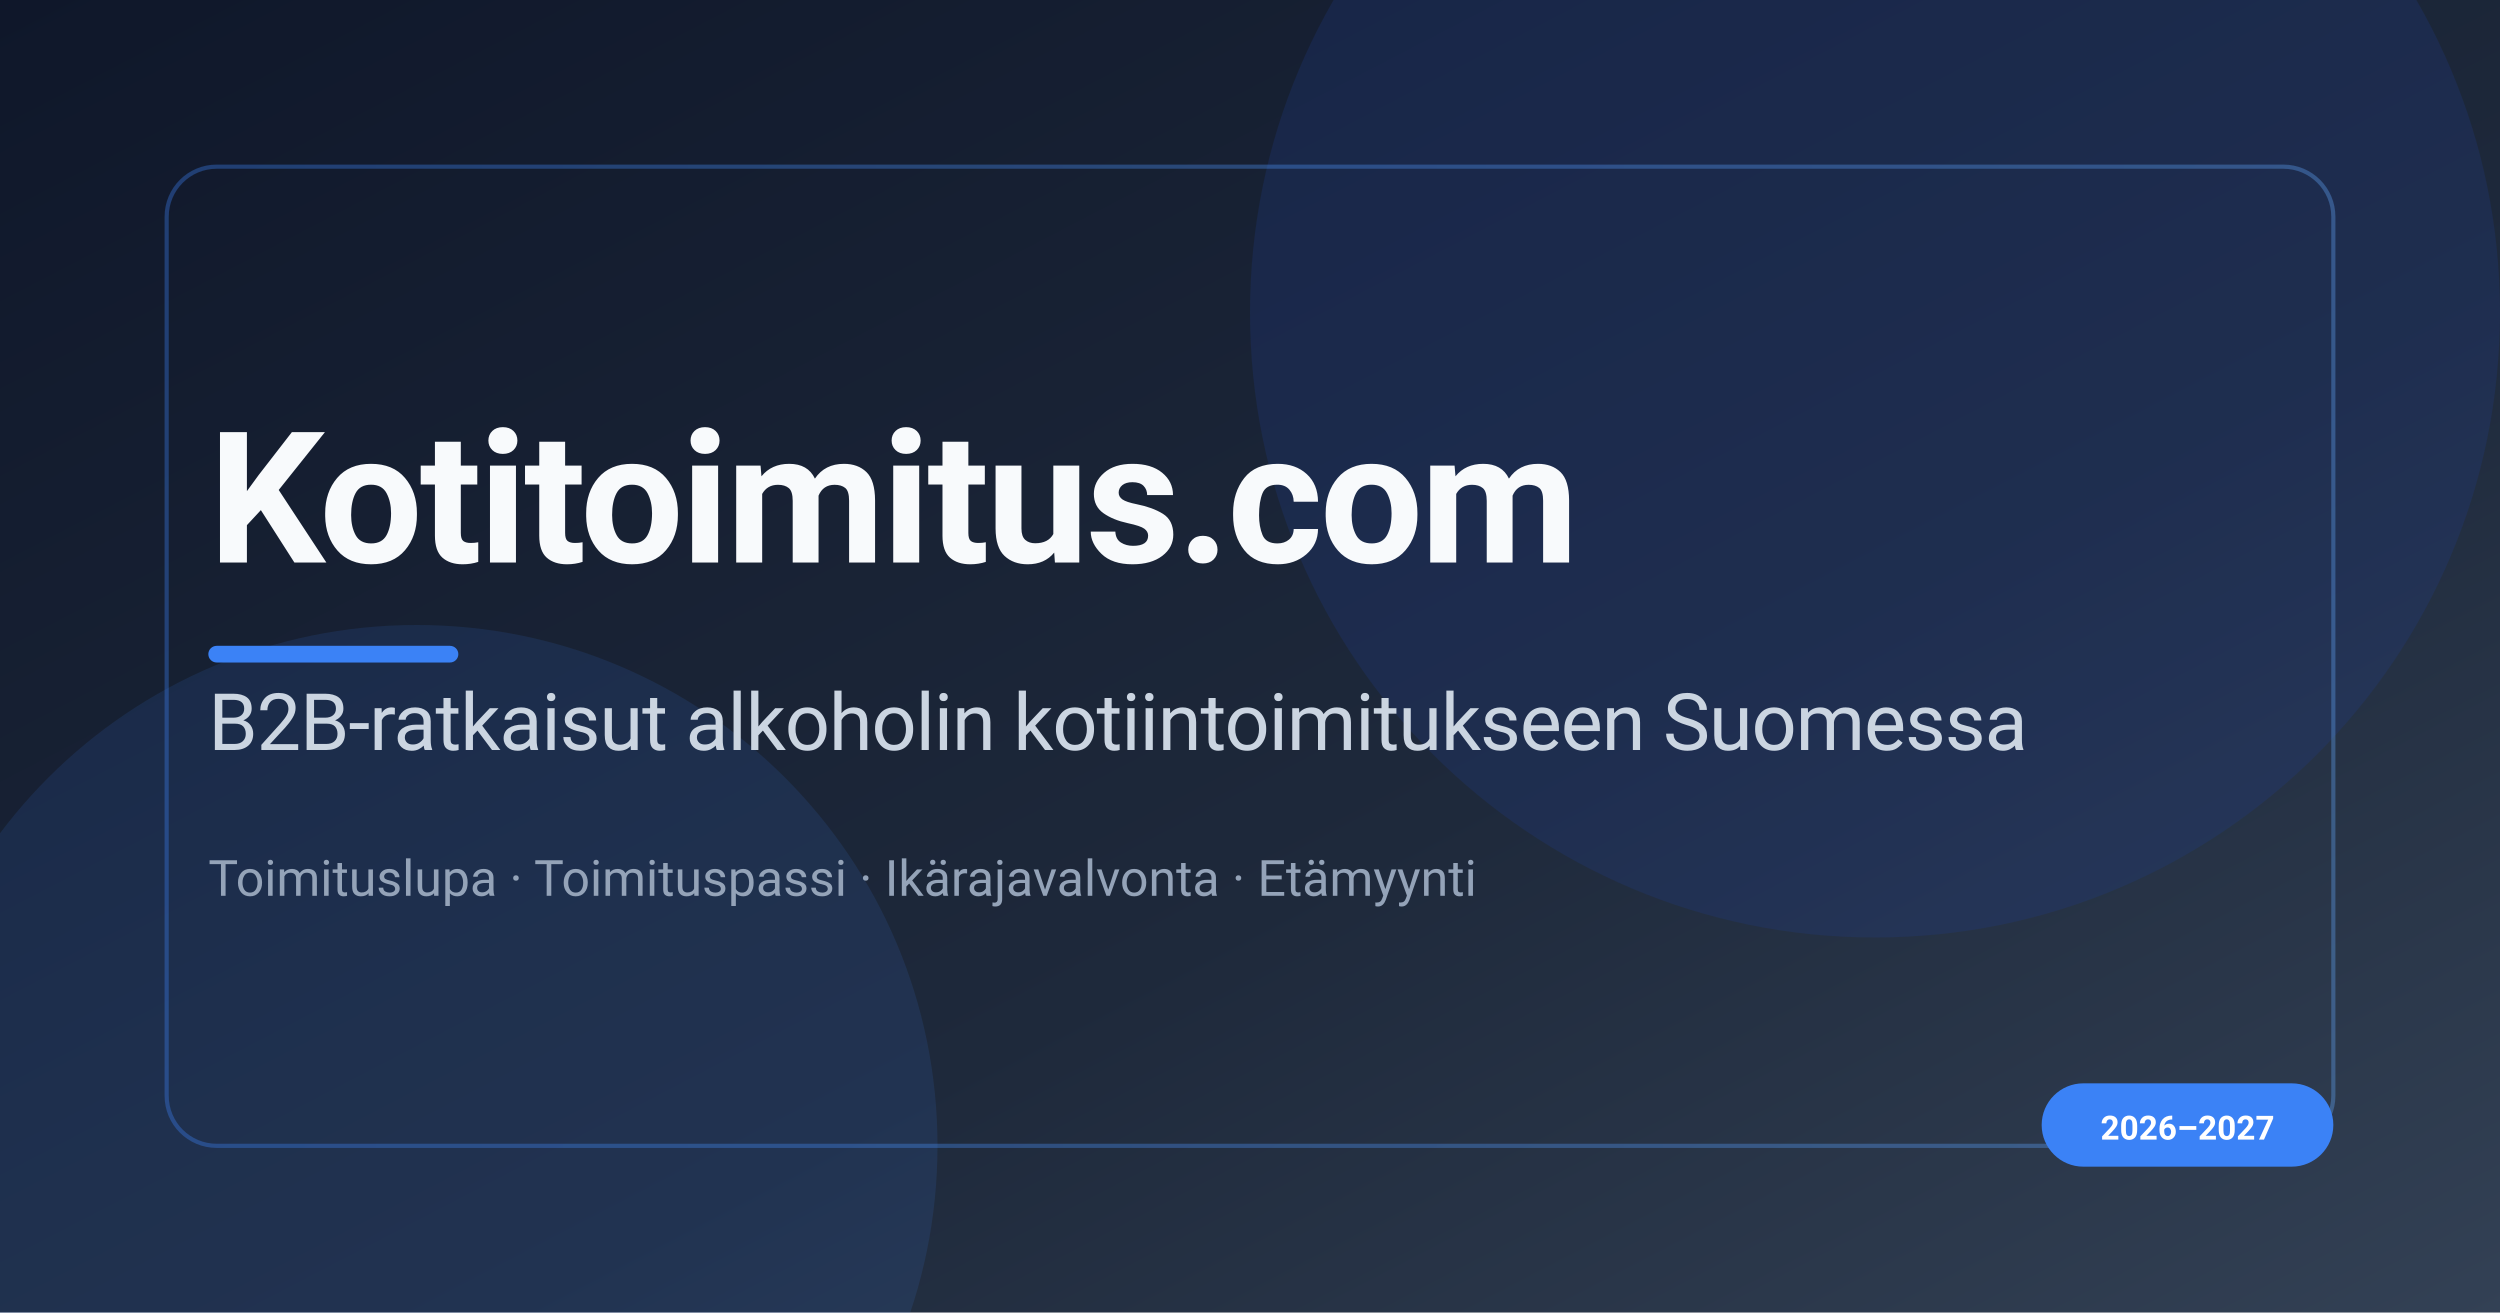
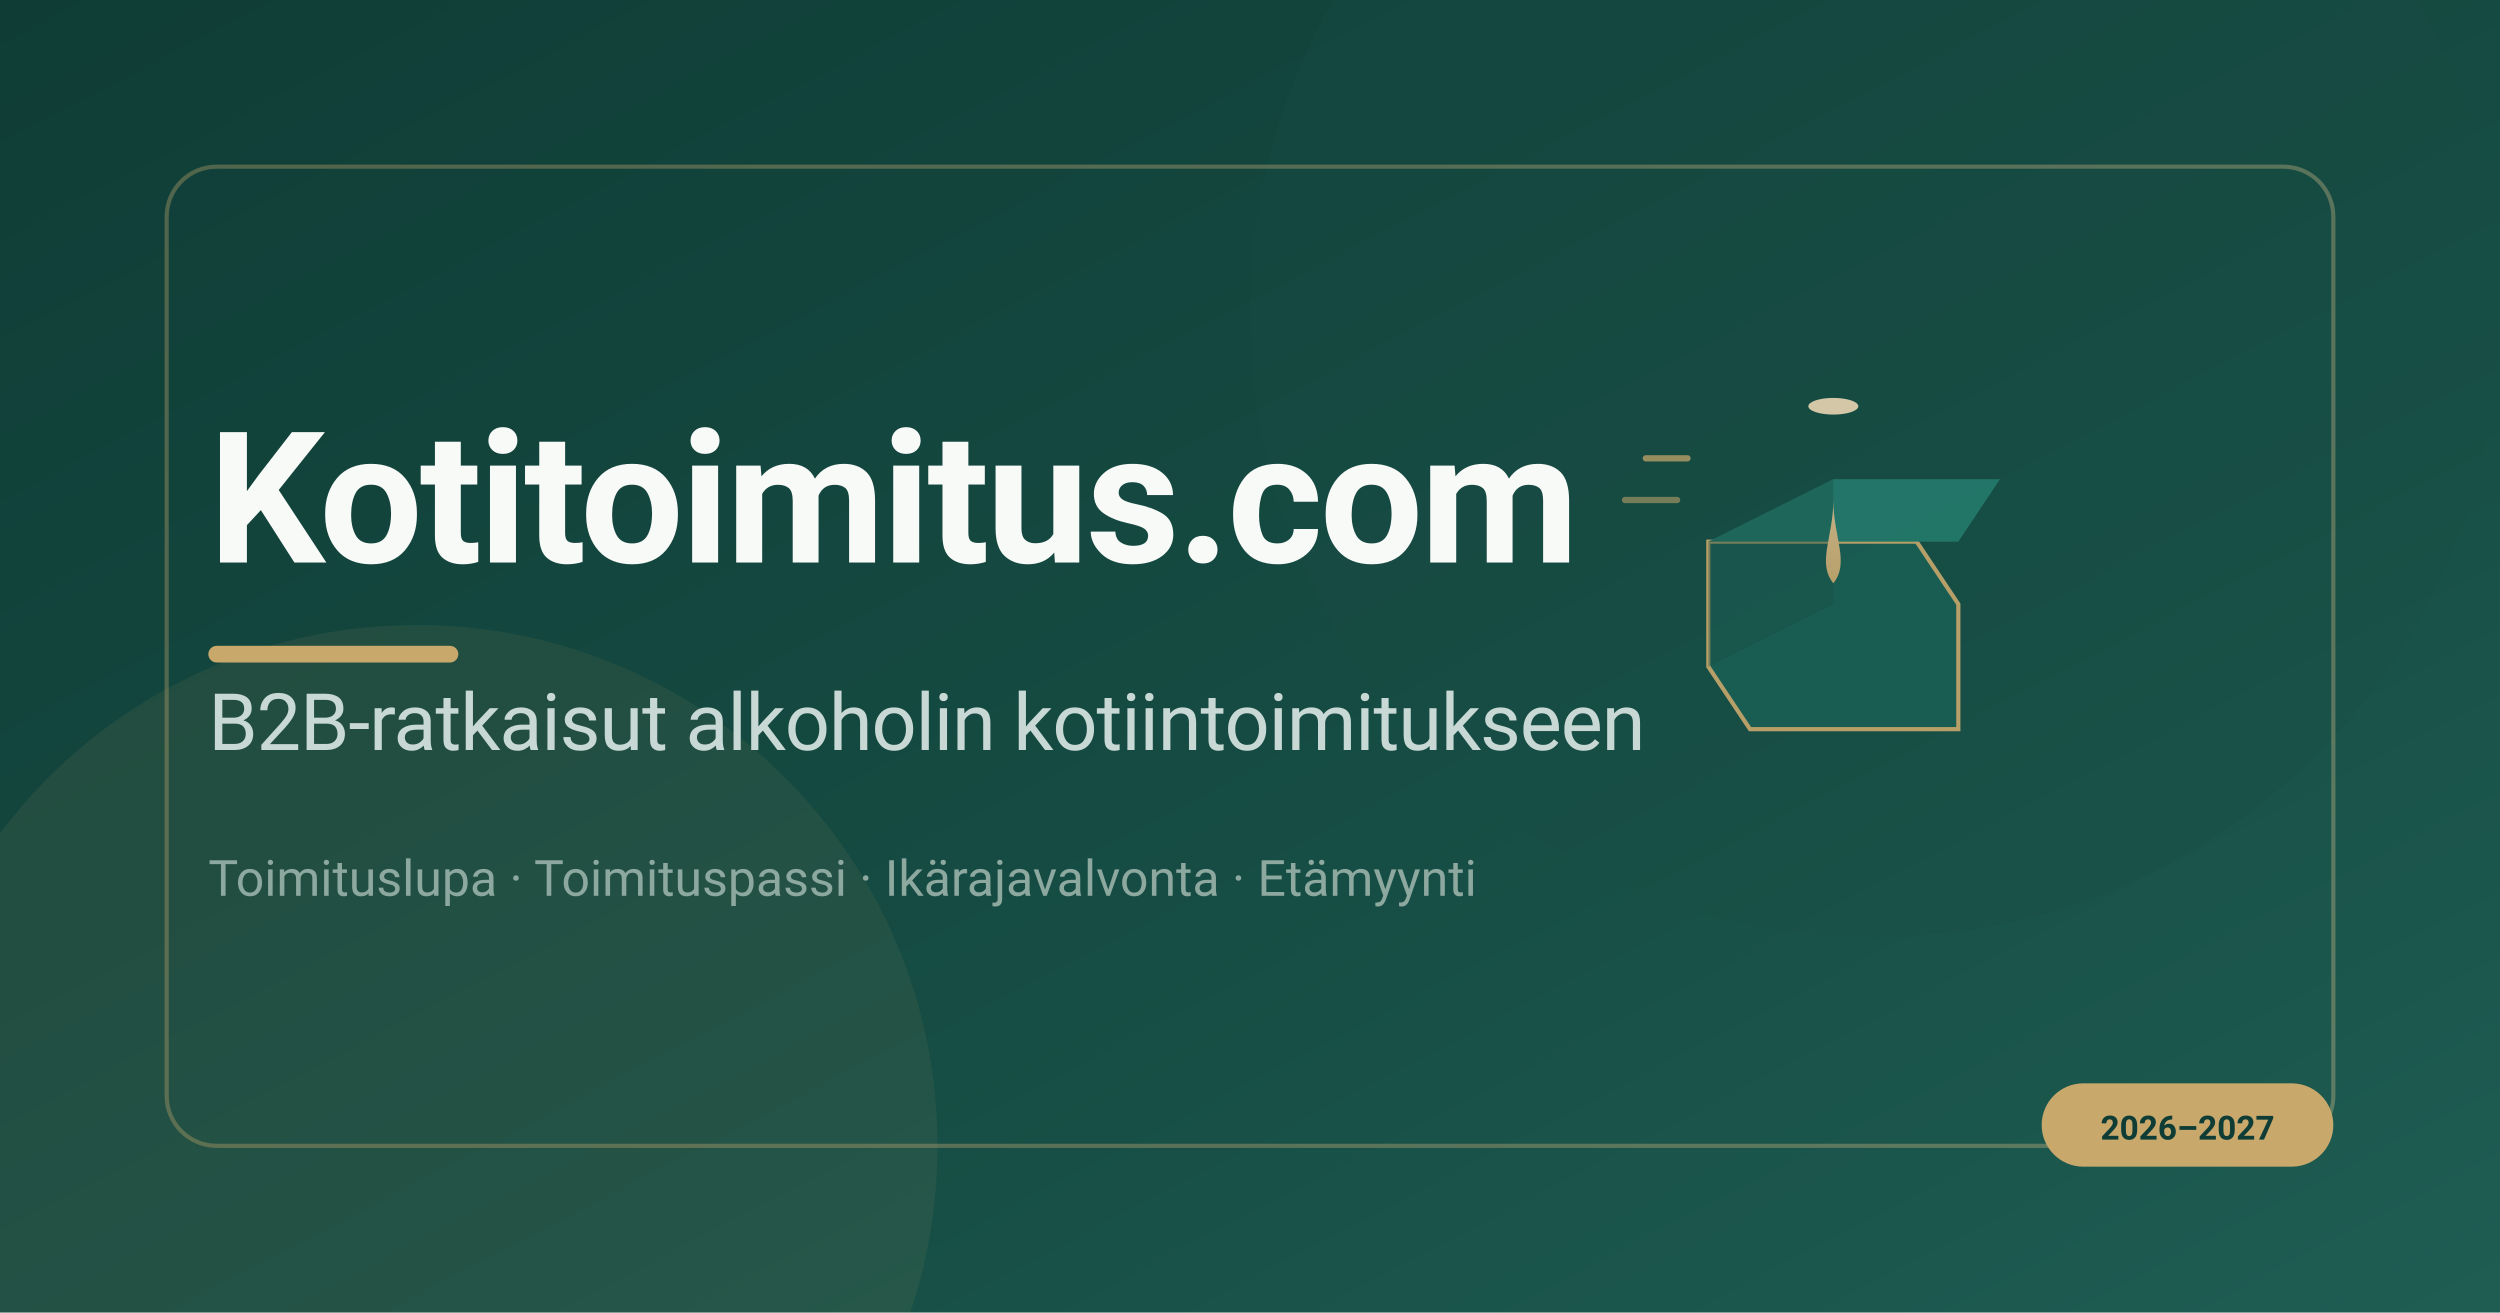
<svg xmlns="http://www.w3.org/2000/svg" width="1200" height="630" viewBox="0 0 1200 630">
  <defs>
    <linearGradient id="bg" x1="0%" y1="0%" x2="100%" y2="100%">
-       <stop offset="0%" stop-color="#0f172a" />
-       <stop offset="60%" stop-color="#1e293b" />
-       <stop offset="100%" stop-color="#334155" />
+       <stop offset="0%" stop-color="#0f3d36" />
+       <stop offset="60%" stop-color="#164d44" />
+       <stop offset="100%" stop-color="#1f5d53" />
    </linearGradient>
    <linearGradient id="accent" x1="0%" y1="0%" x2="100%" y2="0%">
-       <stop offset="0%" stop-color="#3b82f6" />
-       <stop offset="100%" stop-color="#60a5fa" />
+       <stop offset="0%" stop-color="#c9a86c" />
+       <stop offset="100%" stop-color="#d9be8a" />
    </linearGradient>
-     <filter id="glow" x="-20%" y="-20%" width="140%" height="140%">
-       <feGaussianBlur stdDeviation="15" result="blur" />
-       <feComposite in="SourceGraphic" in2="blur" operator="over" />
-     </filter>
+     <linearGradient id="glass" x1="0%" y1="0%" x2="0%" y2="100%">
+       <stop offset="0%" stop-color="#e8d5b3" />
+       <stop offset="100%" stop-color="#c9a86c" />
+     </linearGradient>
  </defs>
  <rect width="1200" height="630" fill="url(#bg)" />
-   <circle cx="900" cy="150" r="300" fill="#1e3a8a" opacity="0.25" />
-   <circle cx="200" cy="550" r="250" fill="#3b82f6" opacity="0.12" />
+   <circle cx="900" cy="150" r="300" fill="#164d44" opacity="0.25" />
+   <circle cx="200" cy="550" r="250" fill="#c9a86c" opacity="0.08" />
  <rect x="80" y="80" width="1040" height="470" rx="24" fill="none" stroke="url(#accent)" stroke-width="2" opacity="0.35" />
-   <rect x="100" y="310" width="120" height="8" rx="4" fill="#3b82f6" />
-   <text x="100" y="270" font-family="-apple-system, BlinkMacSystemFont, 'Segoe UI', Roboto, 'Noto Sans', sans-serif" font-size="88" font-weight="700" fill="#f8fafc" letter-spacing="-1.5">Kotitoimitus.com</text>
-   <text x="100" y="360" font-family="-apple-system, BlinkMacSystemFont, 'Segoe UI', Roboto, 'Noto Sans', sans-serif" font-size="38" font-weight="400" fill="#cbd5e1" letter-spacing="-0.5">B2B-ratkaisut alkoholin kotiintoimitukseen Suomessa</text>
-   <text x="100" y="430" font-family="-apple-system, BlinkMacSystemFont, 'Segoe UI', Roboto, 'Noto Sans', sans-serif" font-size="24" font-weight="400" fill="#94a3b8">Toimituslupa · Toimituspassi · Ikärajavalvonta · Etämyynti</text>
-   <rect x="980" y="520" width="140" height="40" rx="20" fill="#3b82f6" />
-   <text x="1050" y="547" text-anchor="middle" font-family="-apple-system, BlinkMacSystemFont, 'Segoe UI', Roboto, 'Noto Sans', sans-serif" font-size="16" font-weight="600" fill="#ffffff">2026–2027</text>
+   <g transform="translate(820, 180)" opacity="0.9">
+     <path d="M20 80 L100 80 L120 110 L120 170 L20 170 L0 140 L0 80 Z" fill="#1a5d53" stroke="#c9a86c" stroke-width="2" />
+     <path d="M0 80 L60 50 L140 50 L120 80 Z" fill="#247a6c" />
+     <path d="M60 50 L60 110 L0 140 L0 80 Z" fill="#164d44" opacity="0.4" />
+     <path d="M60 15 L60 60 C60 78 52 90 60 100 C68 90 60 78 60 60 L60 15 Z" fill="url(#glass)" />
+     <ellipse cx="60" cy="15" rx="12" ry="4" fill="#e8d5b3" />
+     <path d="M-30 40 L-10 40" stroke="#c9a86c" stroke-width="3" stroke-linecap="round" opacity="0.8" />
+     <path d="M-40 60 L-15 60" stroke="#c9a86c" stroke-width="3" stroke-linecap="round" opacity="0.6" />
+   </g>
+   <rect x="100" y="310" width="120" height="8" rx="4" fill="#c9a86c" />
+   <text x="100" y="270" font-family="-apple-system, BlinkMacSystemFont, 'Segoe UI', Roboto, 'Noto Sans', sans-serif" font-size="88" font-weight="700" fill="#f8faf8" letter-spacing="-1.5">Kotitoimitus.com</text>
+   <text x="100" y="360" font-family="-apple-system, BlinkMacSystemFont, 'Segoe UI', Roboto, 'Noto Sans', sans-serif" font-size="38" font-weight="400" fill="#c8d8d4" letter-spacing="-0.5">B2B-ratkaisut alkoholin kotiintoimitukseen</text>
+   <text x="100" y="430" font-family="-apple-system, BlinkMacSystemFont, 'Segoe UI', Roboto, 'Noto Sans', sans-serif" font-size="24" font-weight="400" fill="#8da89f">Toimituslupa · Toimituspassi · Ikärajavalvonta · Etämyynti</text>
+   <rect x="980" y="520" width="140" height="40" rx="20" fill="#c9a86c" />
+   <text x="1050" y="547" text-anchor="middle" font-family="-apple-system, BlinkMacSystemFont, 'Segoe UI', Roboto, 'Noto Sans', sans-serif" font-size="16" font-weight="600" fill="#0f3d36">2026–2027</text>
</svg>
